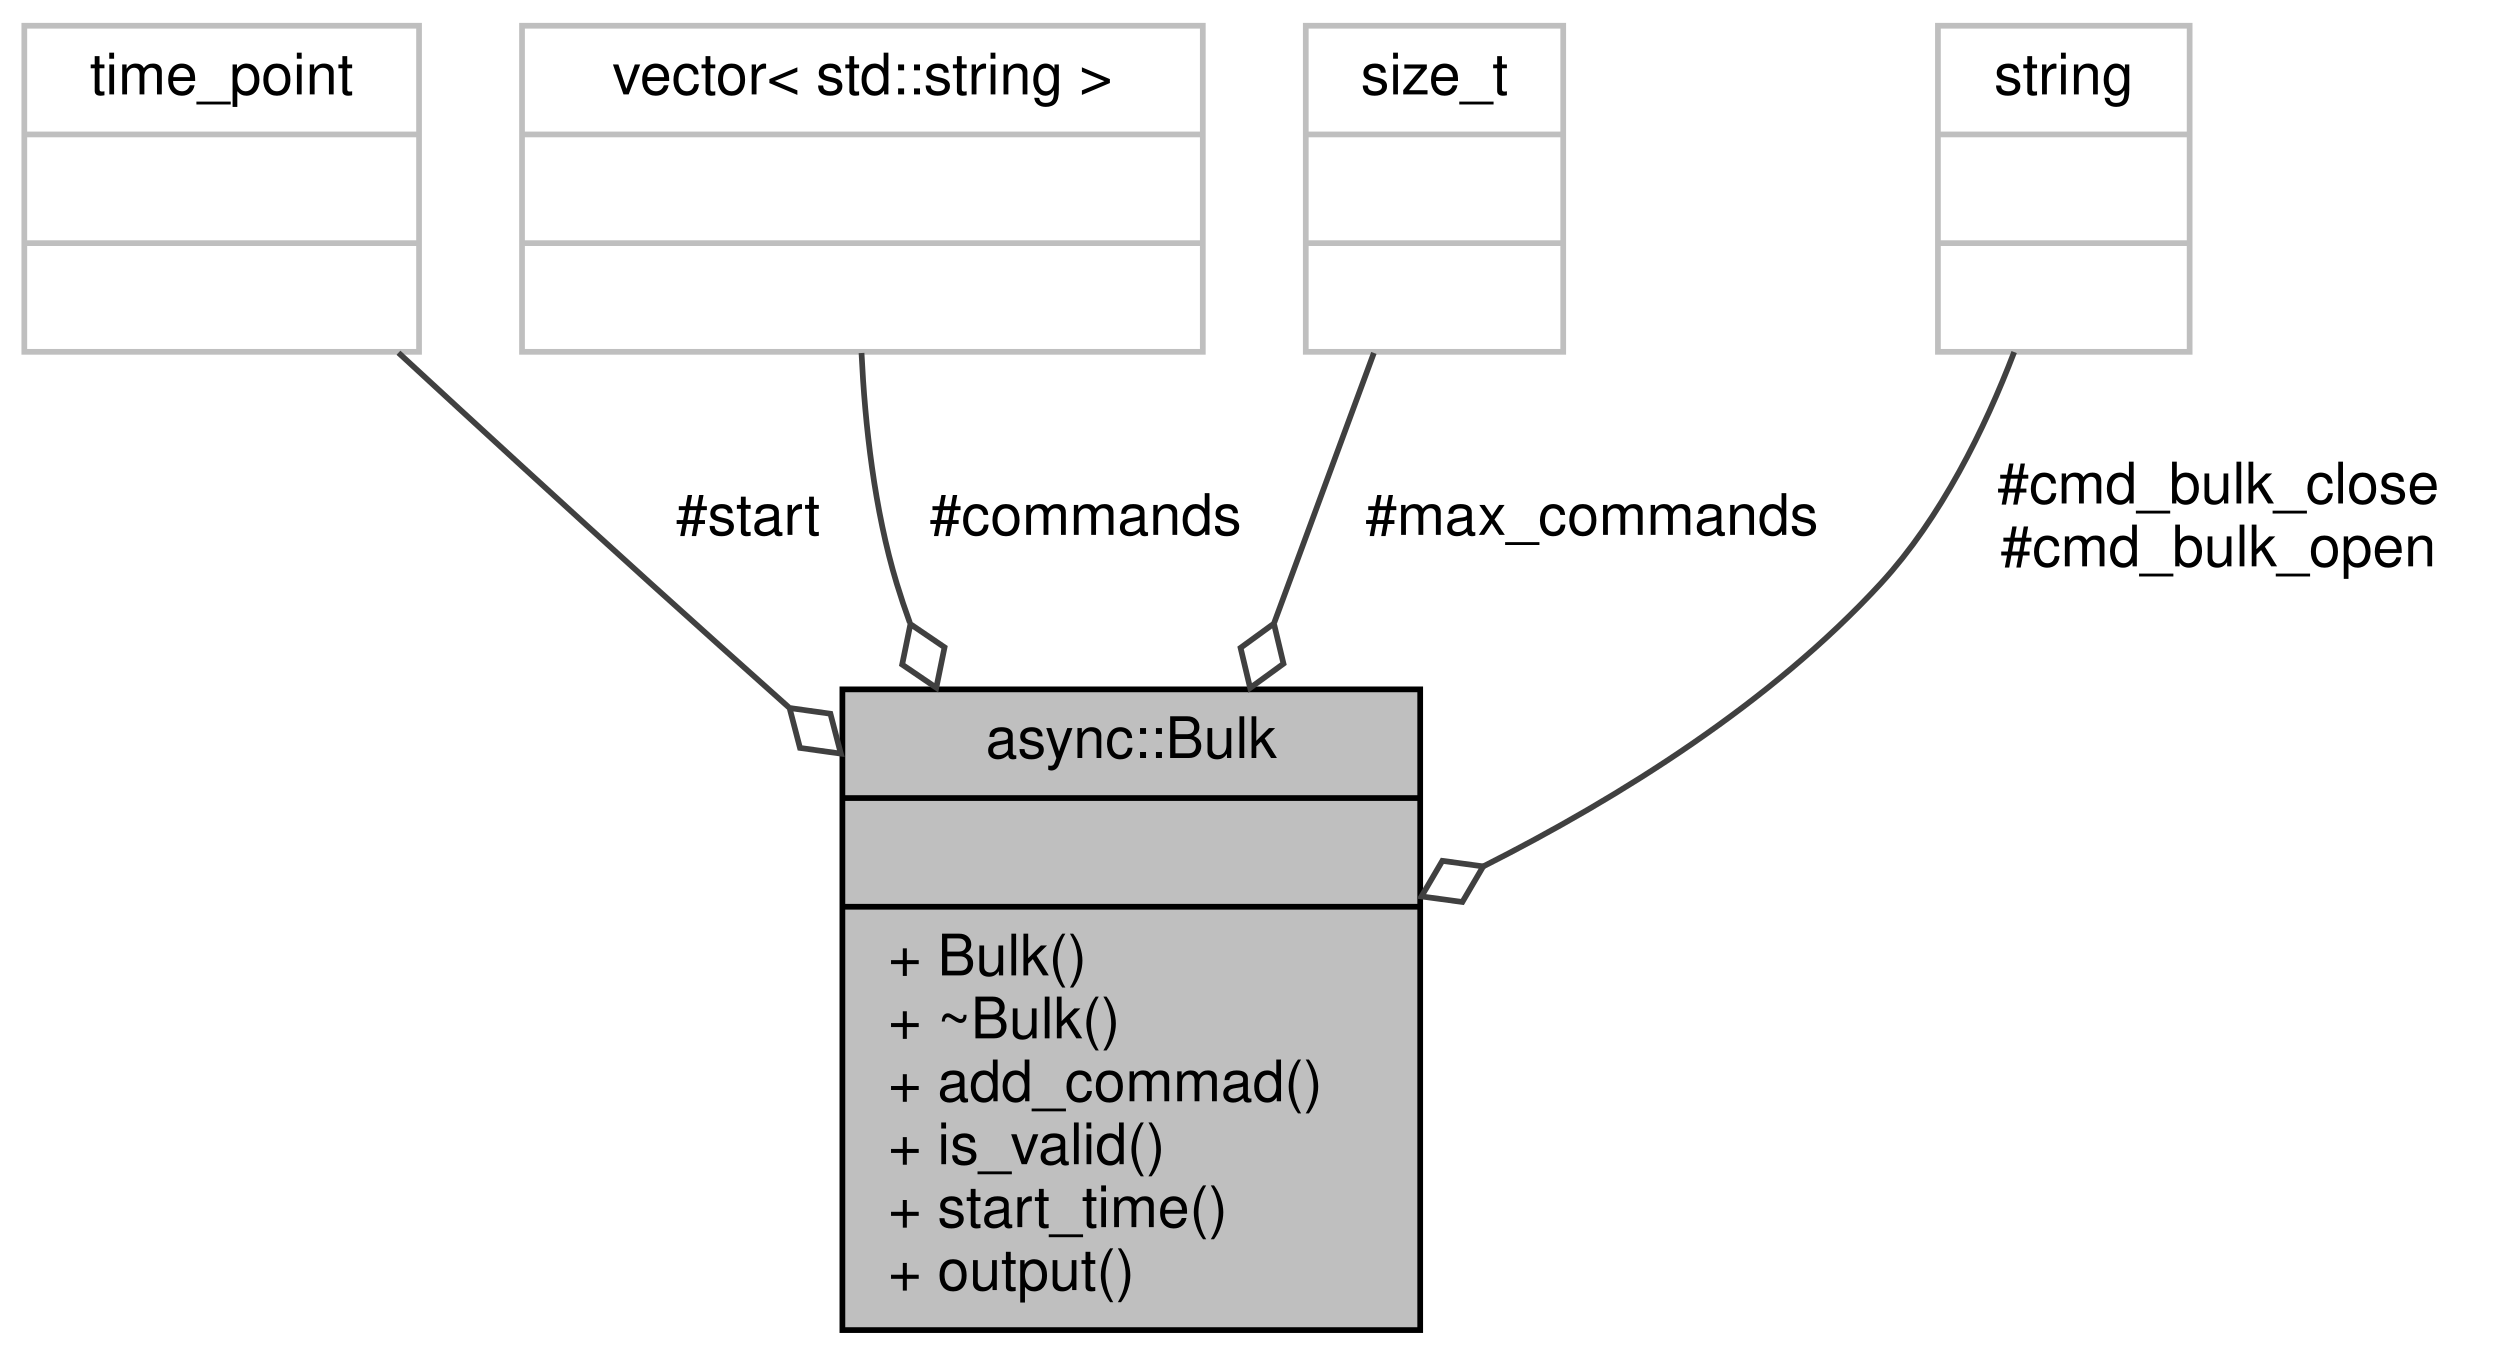
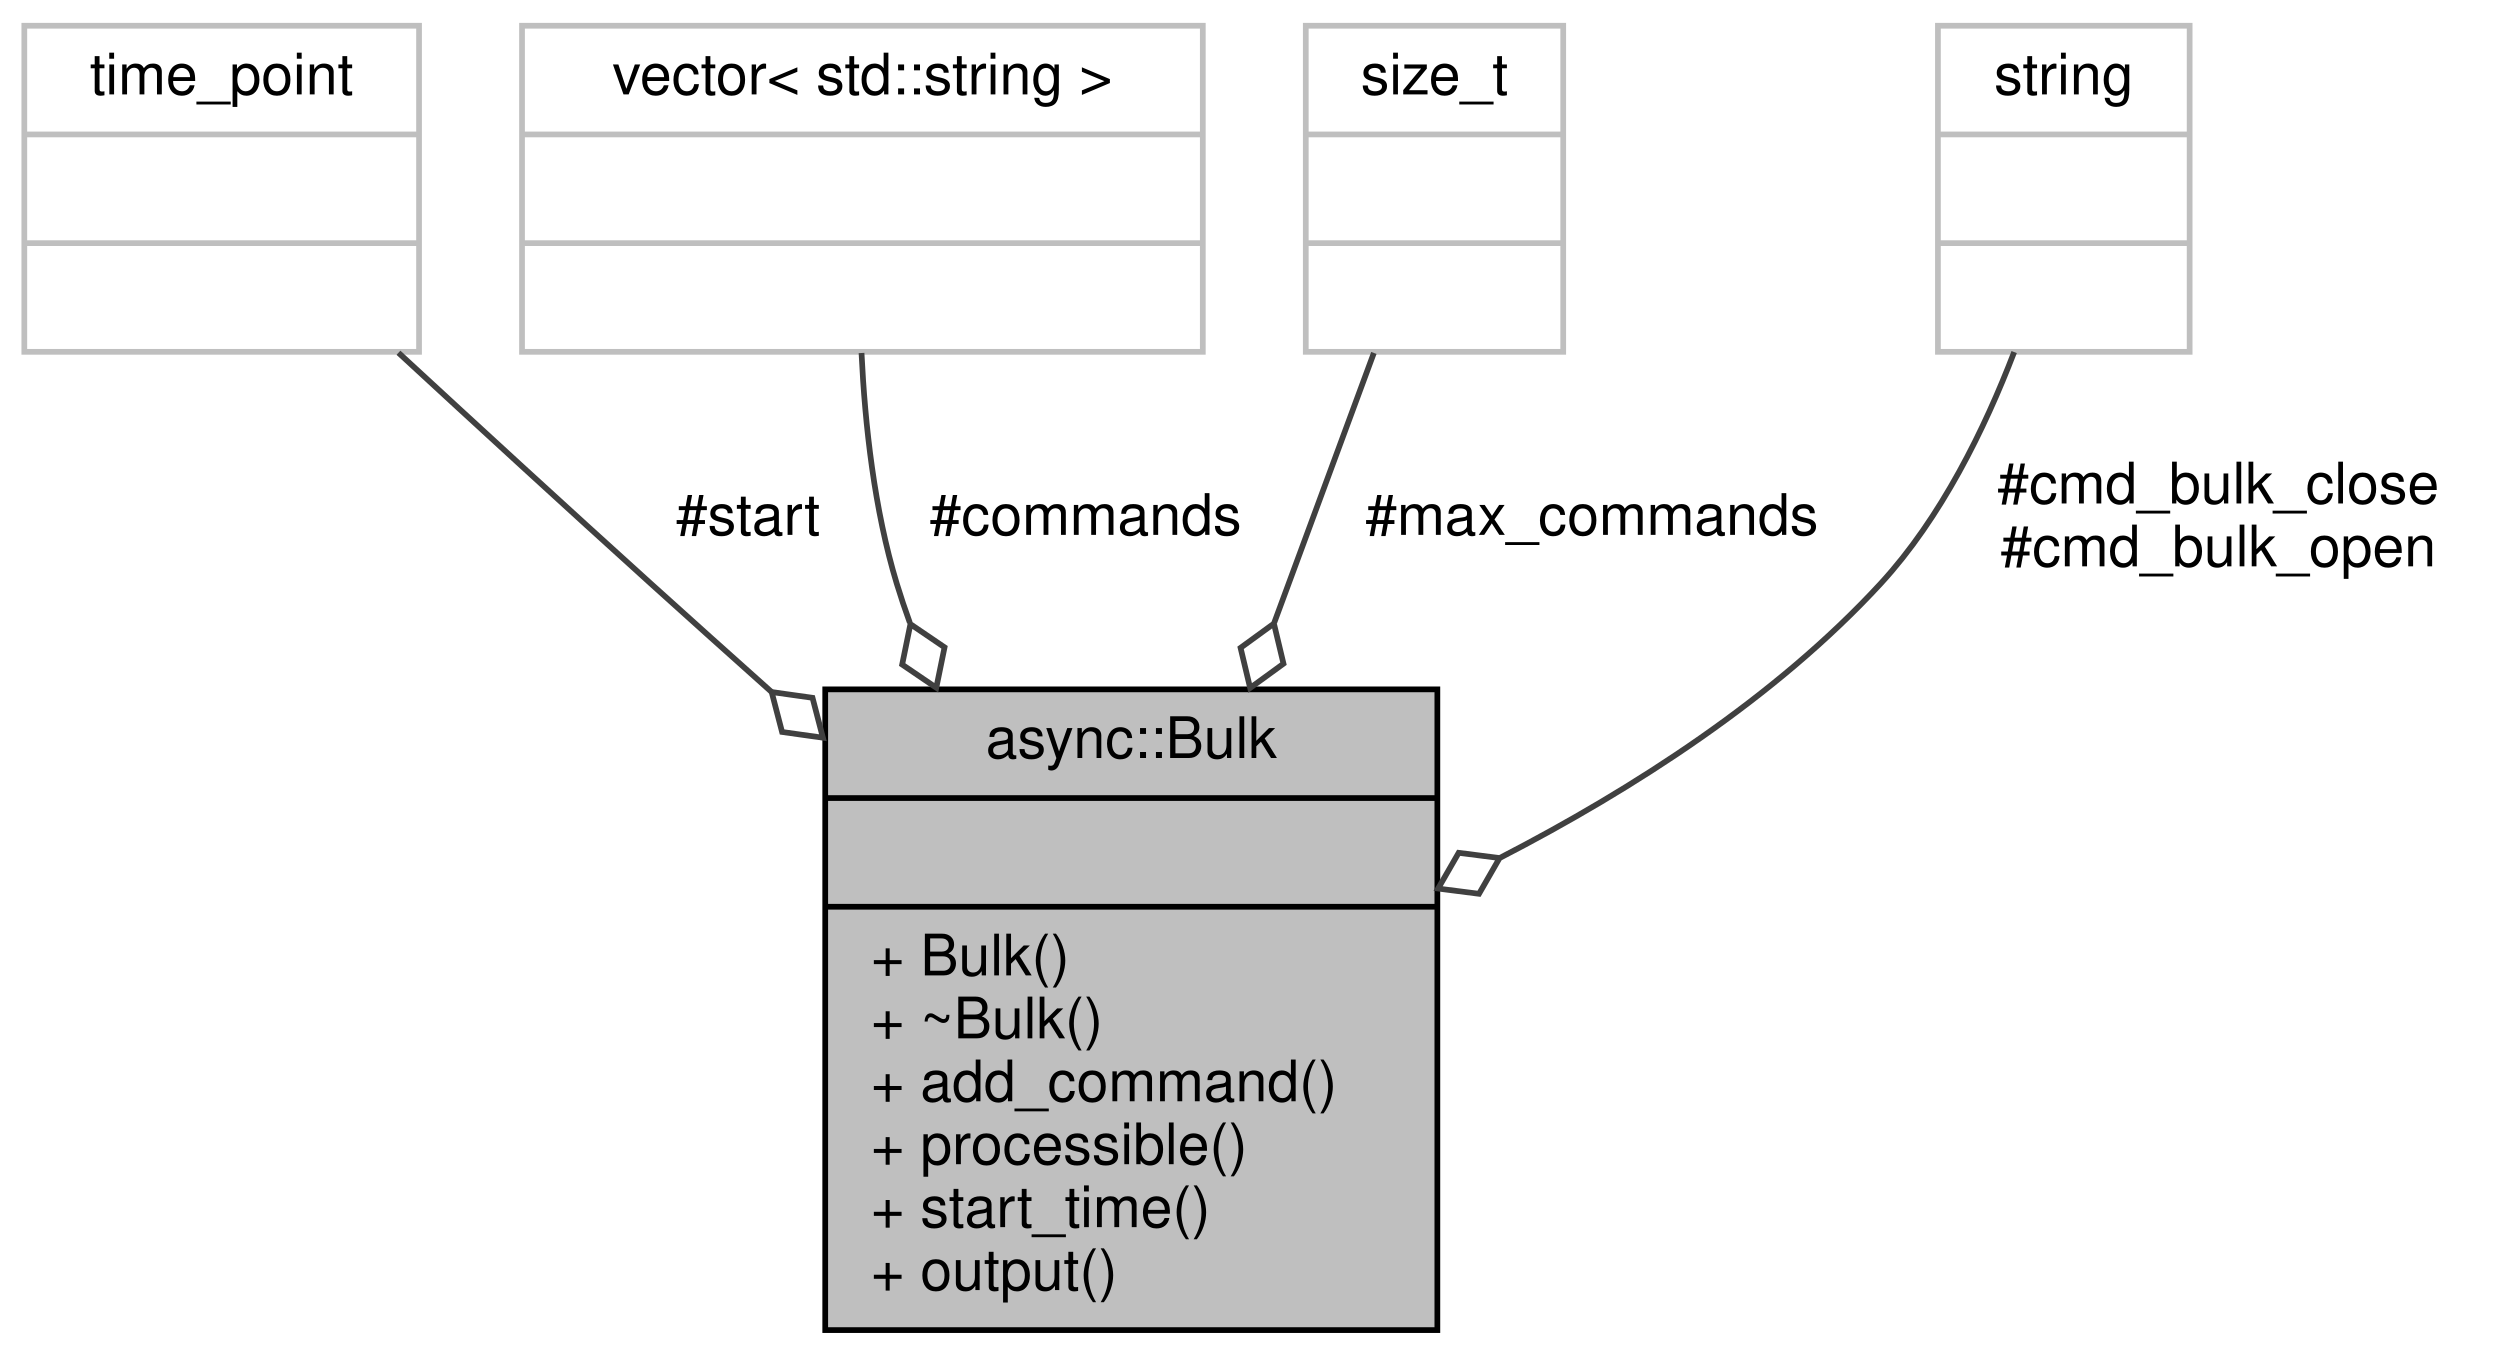
<svg xmlns="http://www.w3.org/2000/svg" width="437pt" height="237pt" viewBox="0.00 0.00 436.50 237.00">
  <g id="graph0" class="graph" transform="scale(1 1) rotate(0) translate(4 233)">
    <g id="node1" class="node">
-       <polygon fill="#bfbfbf" stroke="#000000" points="143,-.5 143,-112.5 244,-112.5 244,-.5 143,-.5" />
+       <polygon fill="#bfbfbf" stroke="#000000" points="140,-.5 140,-112.5 247,-112.5 247,-.5 140,-.5" />
      <text text-anchor="middle" x="193.5" y="-100.5" font-family="Helvetica,sans-Serif" font-size="10.00" fill="#000000">async::Bulk</text>
-       <polyline fill="none" stroke="#000000" points="143,-93.5 244,-93.5 " />
+       <polyline fill="none" stroke="#000000" points="140,-93.5 247,-93.5 " />
      <text text-anchor="middle" x="193.5" y="-81.5" font-family="Helvetica,sans-Serif" font-size="10.00" fill="#000000"> </text>
-       <polyline fill="none" stroke="#000000" points="143,-74.5 244,-74.5 " />
-       <text text-anchor="start" x="151" y="-62.5" font-family="Helvetica,sans-Serif" font-size="10.00" fill="#000000">+ Bulk()</text>
-       <text text-anchor="start" x="151" y="-51.5" font-family="Helvetica,sans-Serif" font-size="10.00" fill="#000000">+ ~Bulk()</text>
-       <text text-anchor="start" x="151" y="-40.5" font-family="Helvetica,sans-Serif" font-size="10.00" fill="#000000">+ add_commad()</text>
-       <text text-anchor="start" x="151" y="-29.5" font-family="Helvetica,sans-Serif" font-size="10.00" fill="#000000">+ is_valid()</text>
-       <text text-anchor="start" x="151" y="-18.5" font-family="Helvetica,sans-Serif" font-size="10.00" fill="#000000">+ start_time()</text>
-       <text text-anchor="start" x="151" y="-7.5" font-family="Helvetica,sans-Serif" font-size="10.00" fill="#000000">+ output()</text>
+       <polyline fill="none" stroke="#000000" points="140,-74.5 247,-74.5 " />
+       <text text-anchor="start" x="148" y="-62.5" font-family="Helvetica,sans-Serif" font-size="10.00" fill="#000000">+ Bulk()</text>
+       <text text-anchor="start" x="148" y="-51.5" font-family="Helvetica,sans-Serif" font-size="10.00" fill="#000000">+ ~Bulk()</text>
+       <text text-anchor="start" x="148" y="-40.5" font-family="Helvetica,sans-Serif" font-size="10.00" fill="#000000">+ add_command()</text>
+       <text text-anchor="start" x="148" y="-29.5" font-family="Helvetica,sans-Serif" font-size="10.00" fill="#000000">+ processible()</text>
+       <text text-anchor="start" x="148" y="-18.5" font-family="Helvetica,sans-Serif" font-size="10.00" fill="#000000">+ start_time()</text>
+       <text text-anchor="start" x="148" y="-7.5" font-family="Helvetica,sans-Serif" font-size="10.00" fill="#000000">+ output()</text>
    </g>
    <g id="node2" class="node">
      <polygon fill="none" stroke="#bfbfbf" points="0,-171.5 0,-228.5 69,-228.5 69,-171.5 0,-171.5" />
      <text text-anchor="middle" x="34.5" y="-216.5" font-family="Helvetica,sans-Serif" font-size="10.00" fill="#000000">time_point</text>
      <polyline fill="none" stroke="#bfbfbf" points="0,-209.5 69,-209.5 " />
      <text text-anchor="middle" x="34.5" y="-197.5" font-family="Helvetica,sans-Serif" font-size="10.00" fill="#000000"> </text>
      <polyline fill="none" stroke="#bfbfbf" points="0,-190.5 69,-190.5 " />
      <text text-anchor="middle" x="34.5" y="-178.5" font-family="Helvetica,sans-Serif" font-size="10.00" fill="#000000"> </text>
    </g>
    <g id="edge1" class="edge">
-       <path fill="none" stroke="#404040" d="M65.4,-171.338C78.891,-158.885 94.926,-144.165 109.5,-131 117.277,-123.975 125.493,-116.614 133.619,-109.369" />
-       <polygon fill="none" stroke="#404040" points="133.765,-109.24 135.588,-102.263 142.729,-101.263 140.906,-108.24 133.765,-109.24" />
+       <path fill="none" stroke="#404040" d="M65.4,-171.338C78.891,-158.885 94.926,-144.165 109.5,-131 116.314,-124.844 123.465,-118.432 130.598,-112.065" />
+       <polygon fill="none" stroke="#404040" points="130.637,-112.03 132.456,-105.052 139.597,-104.047 137.778,-111.025 130.637,-112.03" />
      <text text-anchor="middle" x="126.5" y="-139.5" font-family="Helvetica,sans-Serif" font-size="10.00" fill="#000000"> #start</text>
    </g>
    <g id="node3" class="node">
      <polygon fill="none" stroke="#bfbfbf" points="87,-171.5 87,-228.5 206,-228.5 206,-171.5 87,-171.5" />
      <text text-anchor="middle" x="146.5" y="-216.5" font-family="Helvetica,sans-Serif" font-size="10.00" fill="#000000">vector&lt; std::string &gt;</text>
      <polyline fill="none" stroke="#bfbfbf" points="87,-209.5 206,-209.5 " />
      <text text-anchor="middle" x="146.5" y="-197.5" font-family="Helvetica,sans-Serif" font-size="10.00" fill="#000000"> </text>
      <polyline fill="none" stroke="#bfbfbf" points="87,-190.5 206,-190.5 " />
      <text text-anchor="middle" x="146.5" y="-178.5" font-family="Helvetica,sans-Serif" font-size="10.00" fill="#000000"> </text>
    </g>
    <g id="edge2" class="edge">
      <path fill="none" stroke="#404040" d="M146.344,-171.296C146.948,-158.704 148.586,-143.886 152.5,-131 153.192,-128.722 153.959,-126.436 154.79,-124.151" />
      <polygon fill="none" stroke="#404040" points="154.892,-123.901 153.448,-116.836 159.414,-112.785 160.858,-119.85 154.892,-123.901" />
      <text text-anchor="middle" x="185.5" y="-139.5" font-family="Helvetica,sans-Serif" font-size="10.00" fill="#000000"> #commands</text>
    </g>
    <g id="node4" class="node">
      <polygon fill="none" stroke="#bfbfbf" points="224,-171.5 224,-228.5 269,-228.5 269,-171.5 224,-171.5" />
      <text text-anchor="middle" x="246.5" y="-216.5" font-family="Helvetica,sans-Serif" font-size="10.00" fill="#000000">size_t</text>
      <polyline fill="none" stroke="#bfbfbf" points="224,-209.5 269,-209.5 " />
      <text text-anchor="middle" x="246.5" y="-197.5" font-family="Helvetica,sans-Serif" font-size="10.00" fill="#000000"> </text>
      <polyline fill="none" stroke="#bfbfbf" points="224,-190.5 269,-190.5 " />
      <text text-anchor="middle" x="246.5" y="-178.5" font-family="Helvetica,sans-Serif" font-size="10.00" fill="#000000"> </text>
    </g>
    <g id="edge3" class="edge">
      <path fill="none" stroke="#404040" d="M235.902,-171.305C230.87,-157.682 224.625,-140.773 218.488,-124.157" />
      <polygon fill="none" stroke="#404040" points="218.431,-124.001 212.6,-119.759 214.273,-112.745 220.104,-116.987 218.431,-124.001" />
      <text text-anchor="middle" x="274" y="-139.5" font-family="Helvetica,sans-Serif" font-size="10.00" fill="#000000"> #max_commands</text>
    </g>
    <g id="node5" class="node">
      <polygon fill="none" stroke="#bfbfbf" points="334.5,-171.5 334.5,-228.5 378.5,-228.5 378.5,-171.5 334.5,-171.5" />
      <text text-anchor="middle" x="356.5" y="-216.5" font-family="Helvetica,sans-Serif" font-size="10.00" fill="#000000">string</text>
      <polyline fill="none" stroke="#bfbfbf" points="334.5,-209.5 378.5,-209.5 " />
      <text text-anchor="middle" x="356.5" y="-197.5" font-family="Helvetica,sans-Serif" font-size="10.00" fill="#000000"> </text>
      <polyline fill="none" stroke="#bfbfbf" points="334.5,-190.5 378.5,-190.5 " />
      <text text-anchor="middle" x="356.5" y="-178.5" font-family="Helvetica,sans-Serif" font-size="10.00" fill="#000000"> </text>
    </g>
    <g id="edge4" class="edge">
-       <path fill="none" stroke="#404040" d="M347.828,-171.46C342.675,-158.02 335.052,-142.465 324.5,-131 305.37,-110.216 279.076,-93.712 255.063,-81.575" />
-       <polygon fill="none" stroke="#404040" points="255.016,-81.552 247.871,-82.526 244.224,-76.306 251.369,-75.332 255.016,-81.552" />
+       <path fill="none" stroke="#404040" d="M347.828,-171.46C342.675,-158.02 335.052,-142.465 324.5,-131 306.145,-111.058 281.193,-95.055 257.99,-83.07" />
+       <polygon fill="none" stroke="#404040" points="257.878,-83.015 250.726,-83.93 247.13,-77.679 254.283,-76.764 257.878,-83.015" />
      <text text-anchor="middle" x="383.5" y="-145" font-family="Helvetica,sans-Serif" font-size="10.00" fill="#000000"> #cmd_bulk_close</text>
      <text text-anchor="middle" x="383.5" y="-134" font-family="Helvetica,sans-Serif" font-size="10.00" fill="#000000">#cmd_bulk_open</text>
    </g>
  </g>
</svg>
